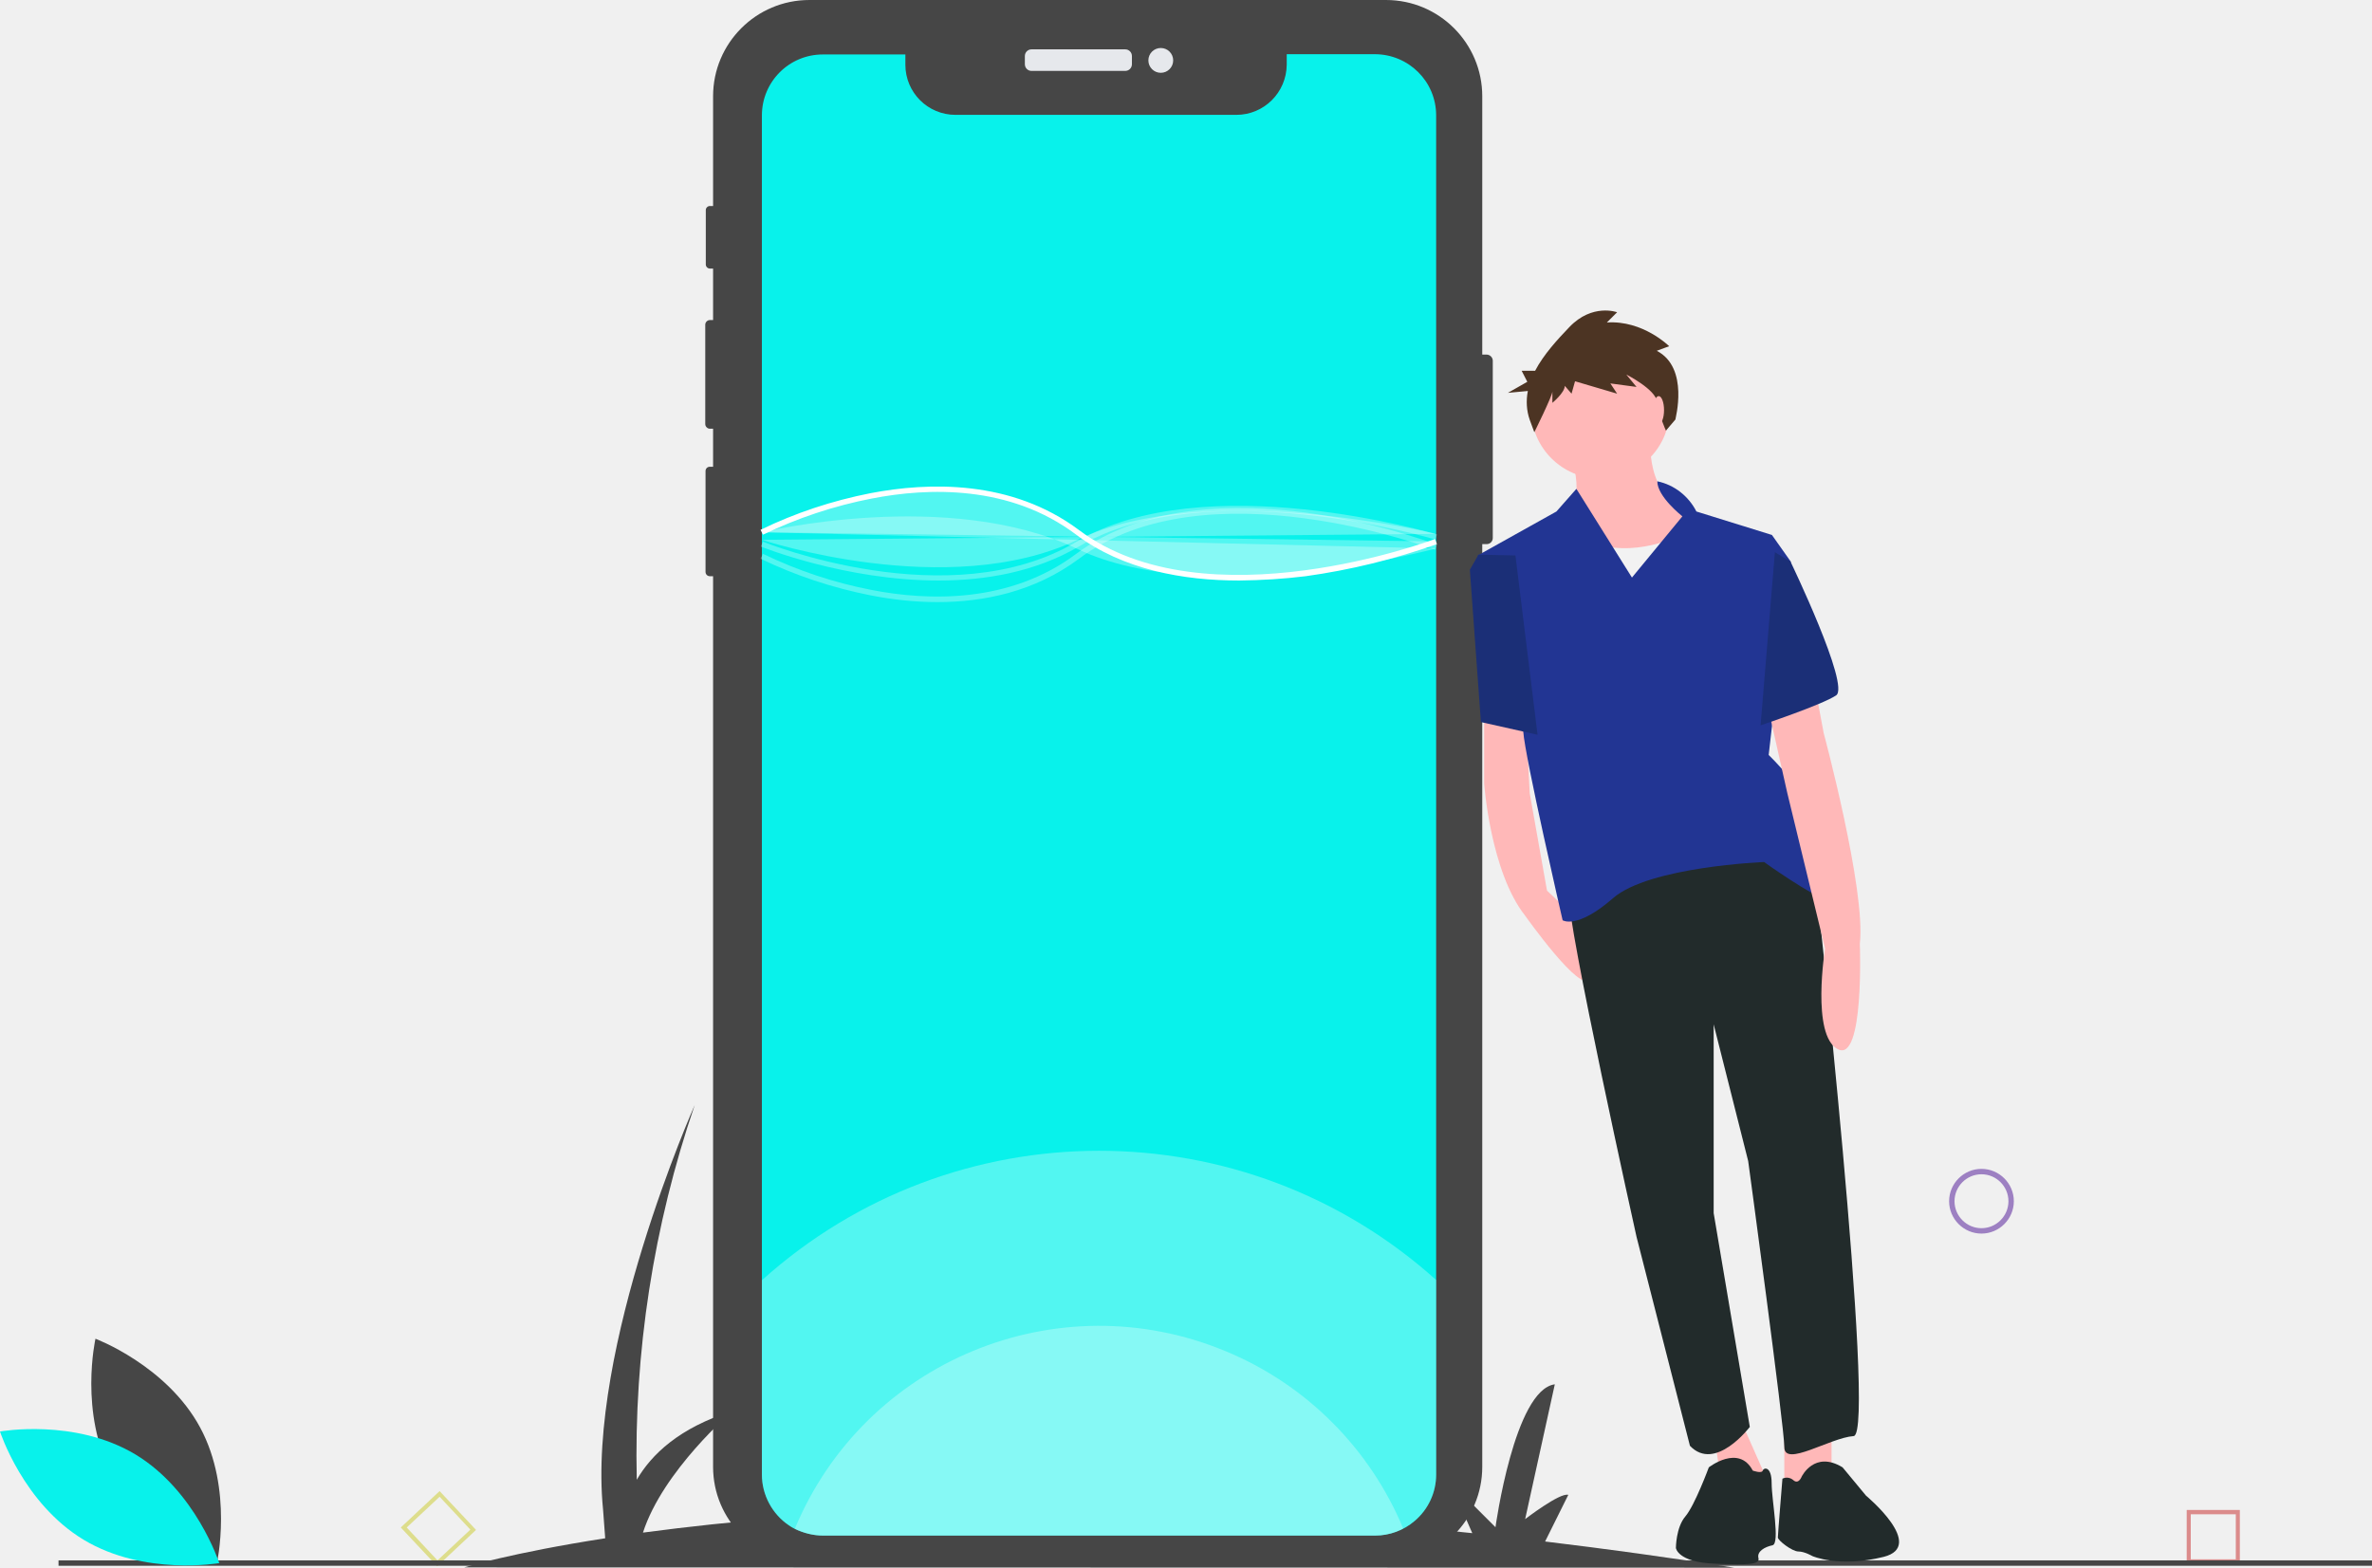
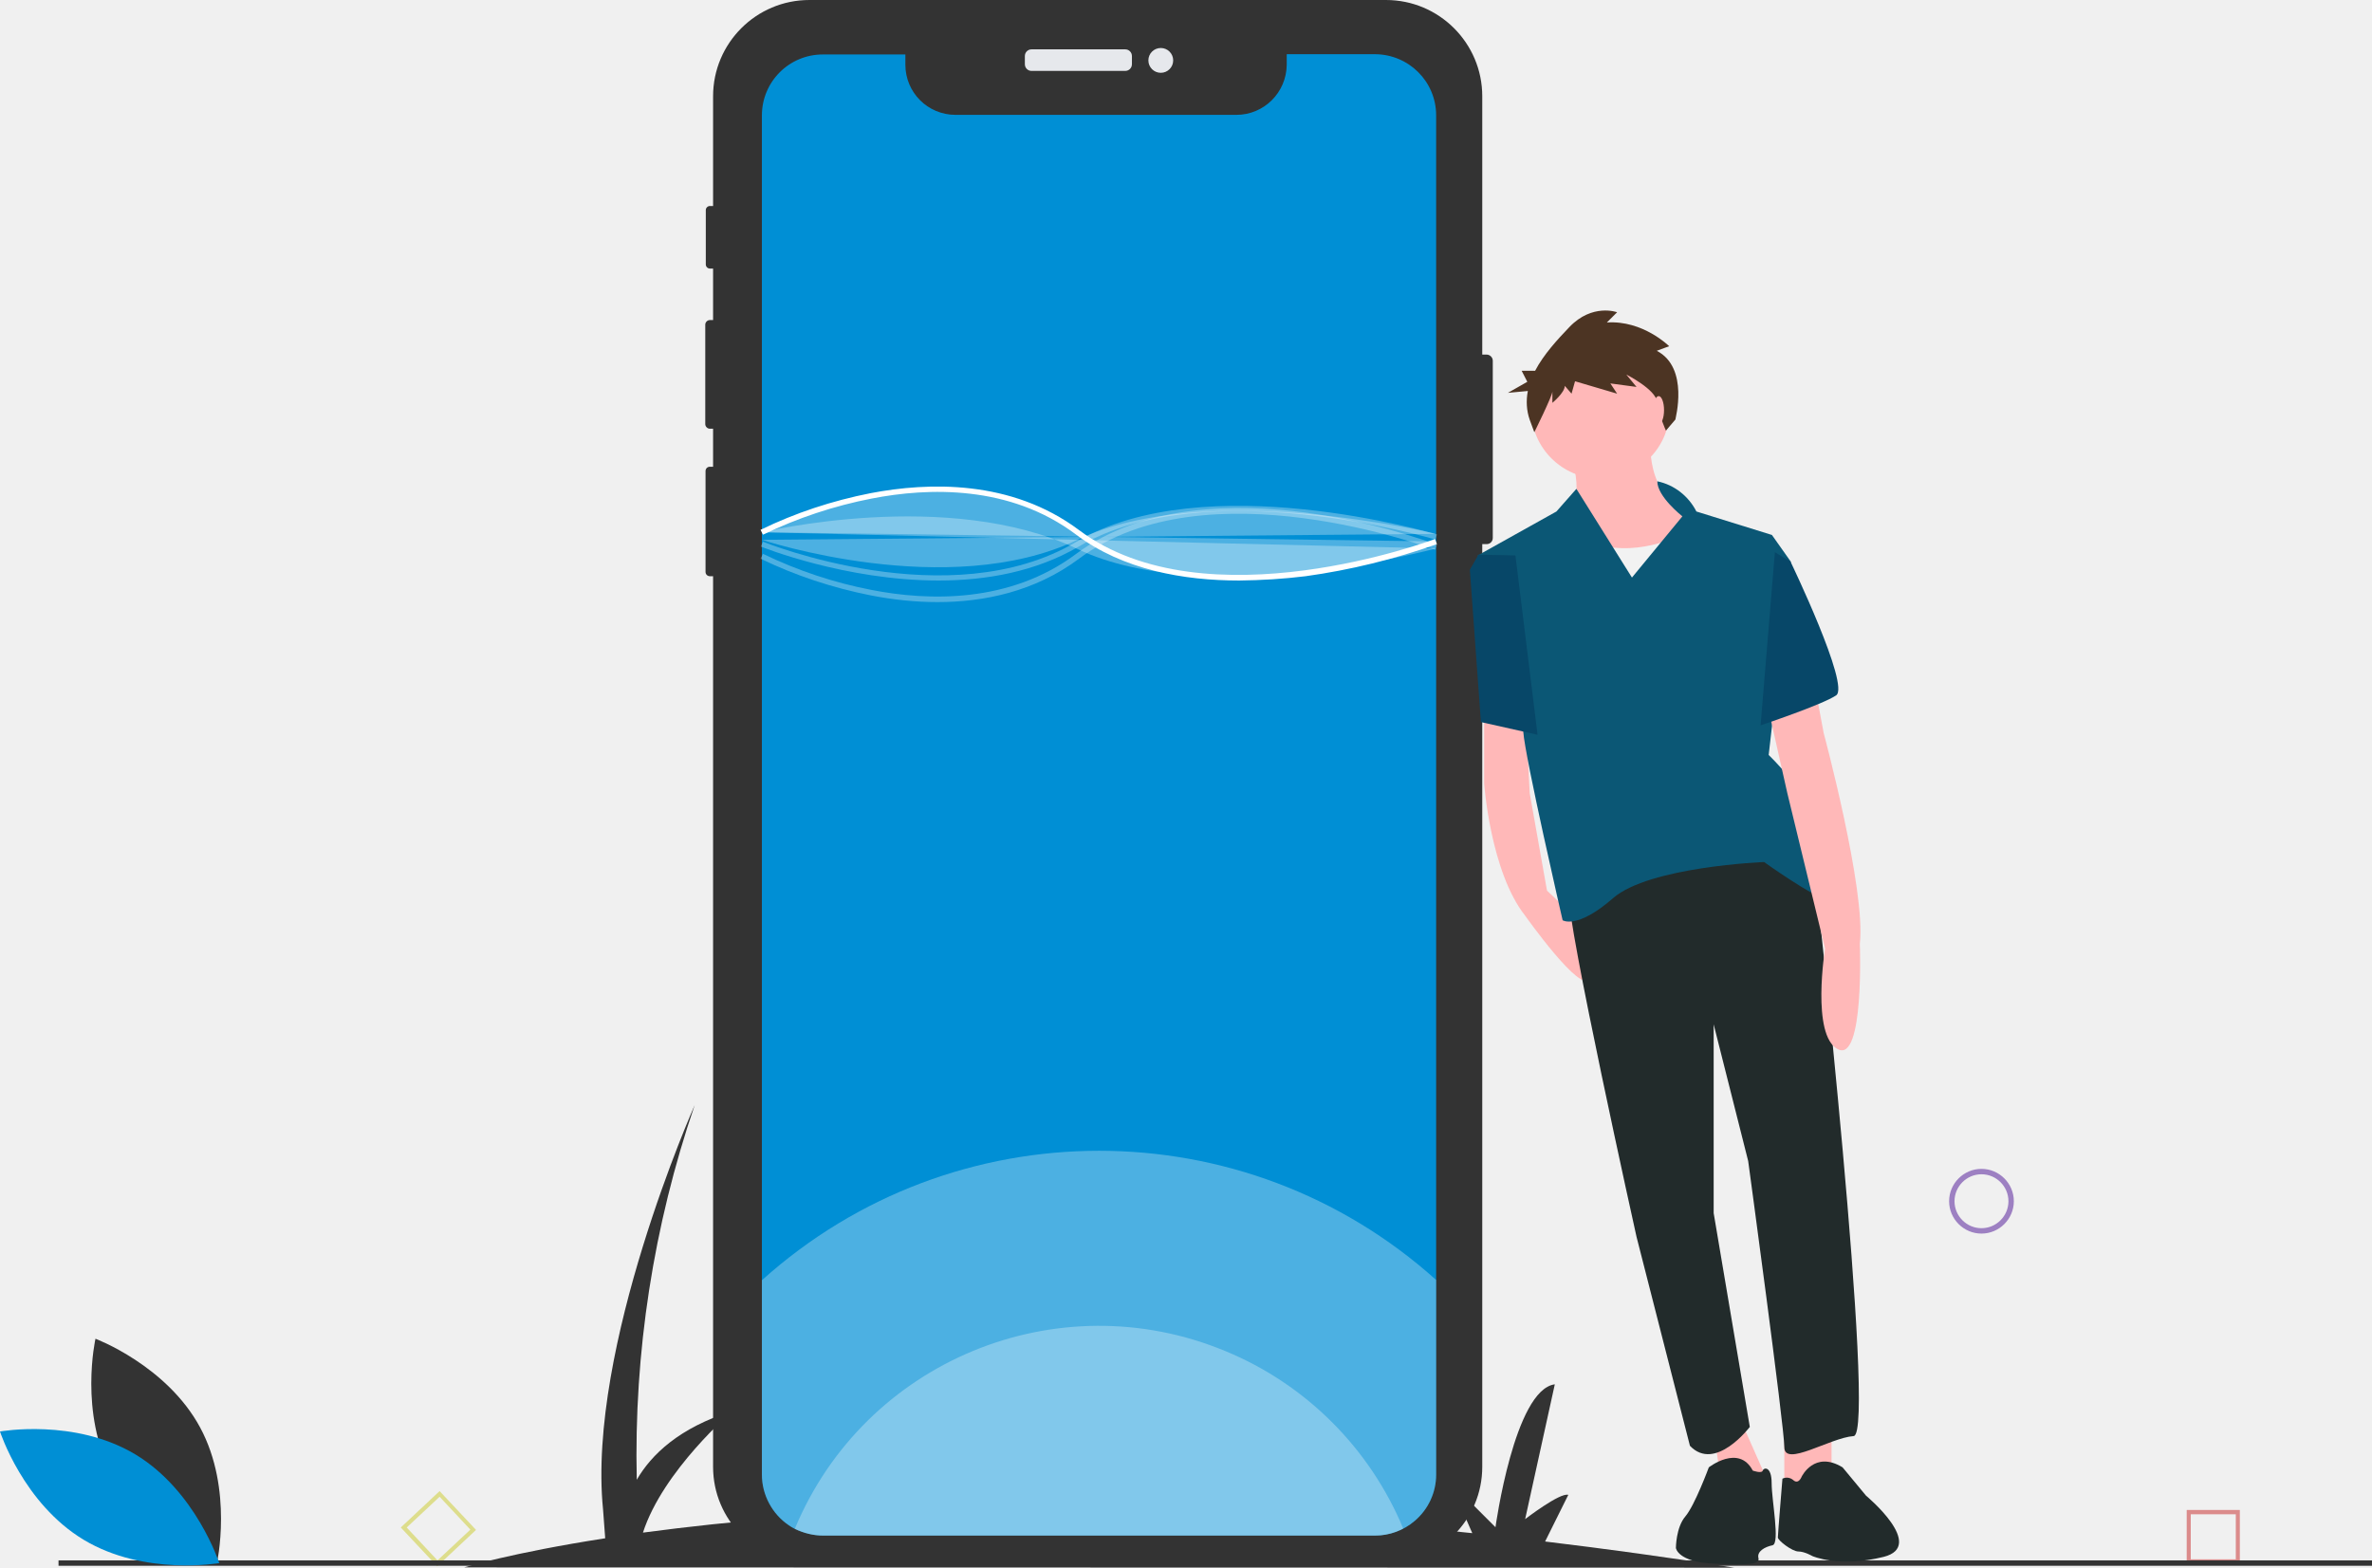
<svg xmlns="http://www.w3.org/2000/svg" version="1.1" id="a43d10d1-6f42-4979-a223-53a772319644" x="0px" y="0px" viewBox="0 0 879.5 581.4" style="enable-background:new 0 0 879.5 581.4;" xml:space="preserve">
  <style type="text/css">
- 	.st0{fill:#464646;}
+ 	.st0{fill:#333333;}
	.st1{fill:#9D80C2;}
	.st2{fill:#DB8B8B;}
	.st3{fill:#DDDD8C;}
	.st4{fill:#E6E8EC;}
- 	.st5{fill:#08F2EB;}
+ 	.st5{fill:#008fd5;}
	.st6{opacity:0.3;fill:#FFFFFF;enable-background:new    ;}
	.st7{fill:#FFFFFF;}
	.st8{fill:#FFB8B8;}
	.st9{fill:#222B2B;}
	.st10{fill:#F2F2F2;}
- 	.st11{fill:#223593;}
- 	.st12{fill:#1B2F77;}
+ 	.st11{fill:#0b5775;}
+ 	.st12{fill:#074768;}
	.st13{fill:#4C3423;}
</style>
  <path class="st0" d="M643,581.4c-24.3-3.8-47.7-7-70.1-9.7l8.6-17.3c-3-1-16,9-16,9l11-50c-15,2-22,53-22,53l-17-17l8.4,19.2  c-68.7-7.2-127.9-9.5-177.8-9l7.4-14.8c-3-1-16,9-16,9l11-50c-15,2-22,53-22,53l-17-17l8.9,20.4c-34.1,1-68.2,3.7-102,8.2  c7.4-23,33.2-45.1,33.2-45.1c-19.8,6.2-30.1,16.2-35.5,25.5c-1.1-47.2,6.2-94.3,21.5-139c0,0-40,90-34,150l0.8,10.7  c-34.8,5.4-52.3,10.8-52.3,10.8L643,581.4L643,581.4z" />
  <path class="st1" d="M734.7,457.5c-6.6,0-12-5.4-12-12s5.4-12,12-12s12,5.4,12,12S741.3,457.5,734.7,457.5z M734.7,435.5  c-5.5,0-10,4.5-10,10s4.5,10,10,10s10-4.5,10-10S740.2,435.5,734.7,435.5z" />
  <path class="st2" d="M830.5,579.8h-19.7V560h19.7V579.8z M812.3,578.3H829v-16.7h-16.7V578.3z" />
  <path class="st3" d="M162.1,580.9l-13.5-14.4L163,553l13.5,14.4L162.1,580.9z M150.8,566.5l11.4,12.2l12.2-11.4L163,555.1  L150.8,566.5z" />
  <rect x="21.7" y="578.7" class="st0" width="857.8" height="2" />
  <path class="st0" d="M553.5,133.8v65.7c0,1.3-1,2.3-2.3,2.3h-1.6V544c0,19.7-16,35.7-35.7,35.7H300.1c-19.7,0-35.7-16-35.7-35.7l0,0  V213.7h-1.2c-0.9,0-1.6-0.7-1.6-1.6v-37.4c0-0.9,0.7-1.6,1.6-1.6l0,0h1.2V159h-1.2c-0.9,0-1.7-0.8-1.7-1.7v-36.9  c0-0.9,0.8-1.7,1.7-1.7h1.2V99.6h-1.2c-0.8,0-1.5-0.7-1.5-1.5l0,0V77.9c0-0.8,0.7-1.5,1.5-1.5h1.2V35.7c0-19.7,16-35.7,35.7-35.7  h213.8c19.7,0,35.7,16,35.7,35.7v95.8h1.6C552.4,131.5,553.5,132.5,553.5,133.8z" />
  <path class="st4" d="M382.5,18.3h34.7c1.4,0,2.5,1.1,2.5,2.5v3c0,1.4-1.1,2.5-2.5,2.5h-34.7c-1.4,0-2.5-1.1-2.5-2.5v-3  C380,19.4,381.1,18.3,382.5,18.3z" />
  <circle class="st4" cx="430.4" cy="22.4" r="4.6" />
  <path class="st5" d="M532.5,42.8v504.1c0,6.6-2.9,12.9-8,17.2c-4.1,3.5-9.3,5.4-14.7,5.4H305.2c-3.6,0-7.2-0.9-10.5-2.5  c-0.8-0.4-1.5-0.8-2.2-1.3c-6.2-4.2-10-11.3-10-18.8V42.8c0-12.5,10.1-22.6,22.6-22.6l0,0h30.6V24c0,10.3,8.3,18.6,18.6,18.6h104.1  c10.3,0,18.6-8.3,18.7-18.6v-3.9h32.6C522.3,20.1,532.5,30.2,532.5,42.8C532.5,42.7,532.5,42.7,532.5,42.8z" />
  <path class="st6" d="M532.5,474.7v72.2c0,6.6-2.9,12.9-8,17.2c-4.1,3.5-9.3,5.4-14.7,5.4H305.2c-3.6,0-7.2-0.9-10.5-2.5  c-0.8-0.4-1.5-0.8-2.2-1.3c-6.2-4.2-10-11.3-10-18.8v-72.1C353.6,410.8,461.4,410.8,532.5,474.7z" />
  <path class="st6" d="M520.3,566.9c-3.2,1.7-6.8,2.6-10.5,2.6H305.2c-3.6,0-7.2-0.9-10.5-2.5c25.9-62.3,97.4-91.8,159.7-65.9  C484.2,513.4,507.9,537.1,520.3,566.9L520.3,566.9z" />
  <path class="st7" d="M459.5,215.3c-20.5,0-43.1-3.9-60.6-17.1c-24.5-18.4-54.7-17.4-75.7-13.3c-13.9,2.7-27.5,7.2-40.3,13.4  l-0.9-1.8c12.9-6.3,26.6-10.8,40.8-13.6c21.4-4.1,52.2-5.1,77.3,13.7c47,35.2,131.2,3.6,132,3.3l0.7,1.9  c-15.8,5.6-32.1,9.6-48.7,11.9C476,214.7,467.8,215.2,459.5,215.3z" />
  <path class="st6" d="M282.5,197.4c0,0,69-16.7,117,6.2s133-0.2,133-0.2" />
  <path class="st6" d="M347.6,223.3c-8.3,0-16.6-0.9-24.8-2.5c-14.1-2.8-27.8-7.3-40.8-13.6l0.9-1.8c12.8,6.2,26.3,10.7,40.3,13.4  c21,4.1,51.2,5,75.7-13.3c25.1-18.8,60.2-18.7,85.2-15.4c16.6,2.3,32.9,6.2,48.7,11.9l-0.7,1.9c-0.8-0.3-85-32-132,3.3  C383.6,219.5,364.7,223.3,347.6,223.3z" />
  <path class="st6" d="M348,215.3c-34.6,0-65.4-12.4-65.9-12.6l0.8-1.8c0.7,0.3,69.1,27.9,116.1,0.1c47.8-28.3,132.9-3,133.8-2.8  l-0.6,1.9c-0.8-0.3-85.1-25.3-132.2,2.6C383.9,212.1,365.5,215.3,348,215.3z" />
  <path class="st6" d="M282.5,200.2c0,0,69,22.9,117,0s133-2.2,133-2.2" />
  <path class="st8" d="M550.3,261.4v29.2c0,0,2.3,32.7,15.2,49c0,0,21,29.7,23.9,23.3l-3.6-21.1l-12.2-11.5l-6.4-36.1l-1.7-32.7  L550.3,261.4L550.3,261.4z" />
  <polygon class="st8" points="679.1,524.9 679.1,546.5 661.6,552.9 661.6,527.9 " />
  <polygon class="st8" points="643.6,522.6 655.2,548.8 638.9,555.8 635.4,530.2 " />
  <path class="st9" d="M672.7,321.5c0,0,23.3,210.5,14.6,211.1s-25.7,11.7-25.7,4.1s-13.4-106.1-13.4-106.1l-12.8-50.7v70l13.4,79.3  c0,0-12.8,16.9-22.2,7l-19.8-77.5c0,0-26.2-117.8-25.1-127.1C581.8,331.4,641.8,280.1,672.7,321.5z" />
  <path class="st9" d="M668,547.7c0,0,4.7-9.9,15.2-3.5l8.7,10.5c0,0,22.5,18.7,6.5,22.7c-16.5,4.1-26.4-0.3-26.4-0.3  s-2.9-1.7-5.2-1.7s-7.6-4.1-7.6-5.2s1.7-21.8,1.7-21.8c1.4-0.7,3-0.4,4.1,0.6C666.9,550.6,668,547.7,668,547.7z" />
  <path class="st9" d="M633.6,544.2c0,0,11.1-8.7,16.3,1.2c0,0,3.3,1.2,3.7,0s3.3-1.7,3.3,4.7s3.2,22.4,0.3,23s-5.8,2.3-5.2,4.7  s-3.2,2.7-16.6,2.1s-14-5.8-14-5.8s0-7.6,3.5-11.7S633.6,544.2,633.6,544.2z" />
  <path class="st8" d="M612.1,162.3c0,0-2.9,21.6,15.7,29.2s-41.4,32.7-47.2,18.1s1.2-19.2,1.2-19.2s5.8-5.8,0.6-21.6L612.1,162.3z" />
  <circle class="st8" cx="593.4" cy="151.8" r="25.7" />
  <path class="st10" d="M623.2,198.4c0,0-17.5,9.3-34.4,2.3S572.5,224,572.5,224l8.7,22.7l60.6-5.8l-4.1-35L623.2,198.4z" />
  <path class="st11" d="M614.5,178.5c6.3,1.3,11.6,5.5,14.5,11.2l28,8.7l7,9.9l-8.2,71.7c0,0,15.2,14.6,15.2,22.7s18.7,36.1,9.3,32.7  c-9.3-3.5-26.2-15.7-26.2-15.7s-42.6,1.7-56,13.4c-13.4,11.7-18.7,8.2-18.7,8.2s-14-60.6-14.6-70S547.9,206,547.9,206l29.2-16.3  l7.4-8.4l20.6,32.9l18.7-22.7C623.7,191.4,614.5,184.2,614.5,178.5z" />
  <path class="st8" d="M672.7,253.2l3.5,18.7c0,0,15.7,58.3,13.4,78.1c0,0,1.7,44.3-8.2,39.1s-4.7-37.3-4.7-37.3l-14-57.7l-7.6-33.8  L672.7,253.2z" />
  <path class="st12" d="M658.1,204.8l5.8,3.5c0,0,22.2,46.1,16.9,49.6c-5.2,3.5-28,11.1-28,11.1L658.1,204.8z" />
  <polygon class="st12" points="561.9,206 548.2,205.7 545,211.3 549.1,267.8 570.1,272.5 " />
  <path class="st13" d="M614.3,130.1l4.6-1.7c0,0-9.7-9.7-23.1-8.8l3.8-3.8c0,0-9.2-3.4-17.7,5.5c-4.4,4.6-9.5,10.1-12.7,16.2h-5  l2.1,4.1l-7.2,4.1l7.4-0.7c-0.7,3.6-0.5,7.3,0.7,10.7l1.7,4.6c0,0,6.7-13.5,6.7-15.1v4.2c0,0,4.6-3.8,4.6-6.3l2.5,2.9l1.3-4.6  l15.6,4.6l-2.5-3.8l9.7,1.3l-3.8-4.6c0,0,10.9,5.5,11.4,10.1s3.3,10.7,3.3,10.7l3.5-4.1C621.1,155.6,626.5,136.4,614.3,130.1z" />
  <ellipse class="st8" cx="615" cy="152.1" rx="2" ry="5.2" />
  <path class="st0" d="M41.6,547c12.4,23,38.8,32.9,38.8,32.9s6.2-27.5-6.2-50.5s-38.8-32.9-38.8-32.9S29.2,524,41.6,547z" />
  <path class="st5" d="M50.2,539.4c22.4,13.5,31.1,40.3,31.1,40.3s-27.7,4.9-50.2-8.6S0,530.9,0,530.9S27.7,525.9,50.2,539.4z" />
  <path class="st6" d="M282.5,197.4c0,0,69-36,117,0s133,3.4,133,3.4" />
</svg>
